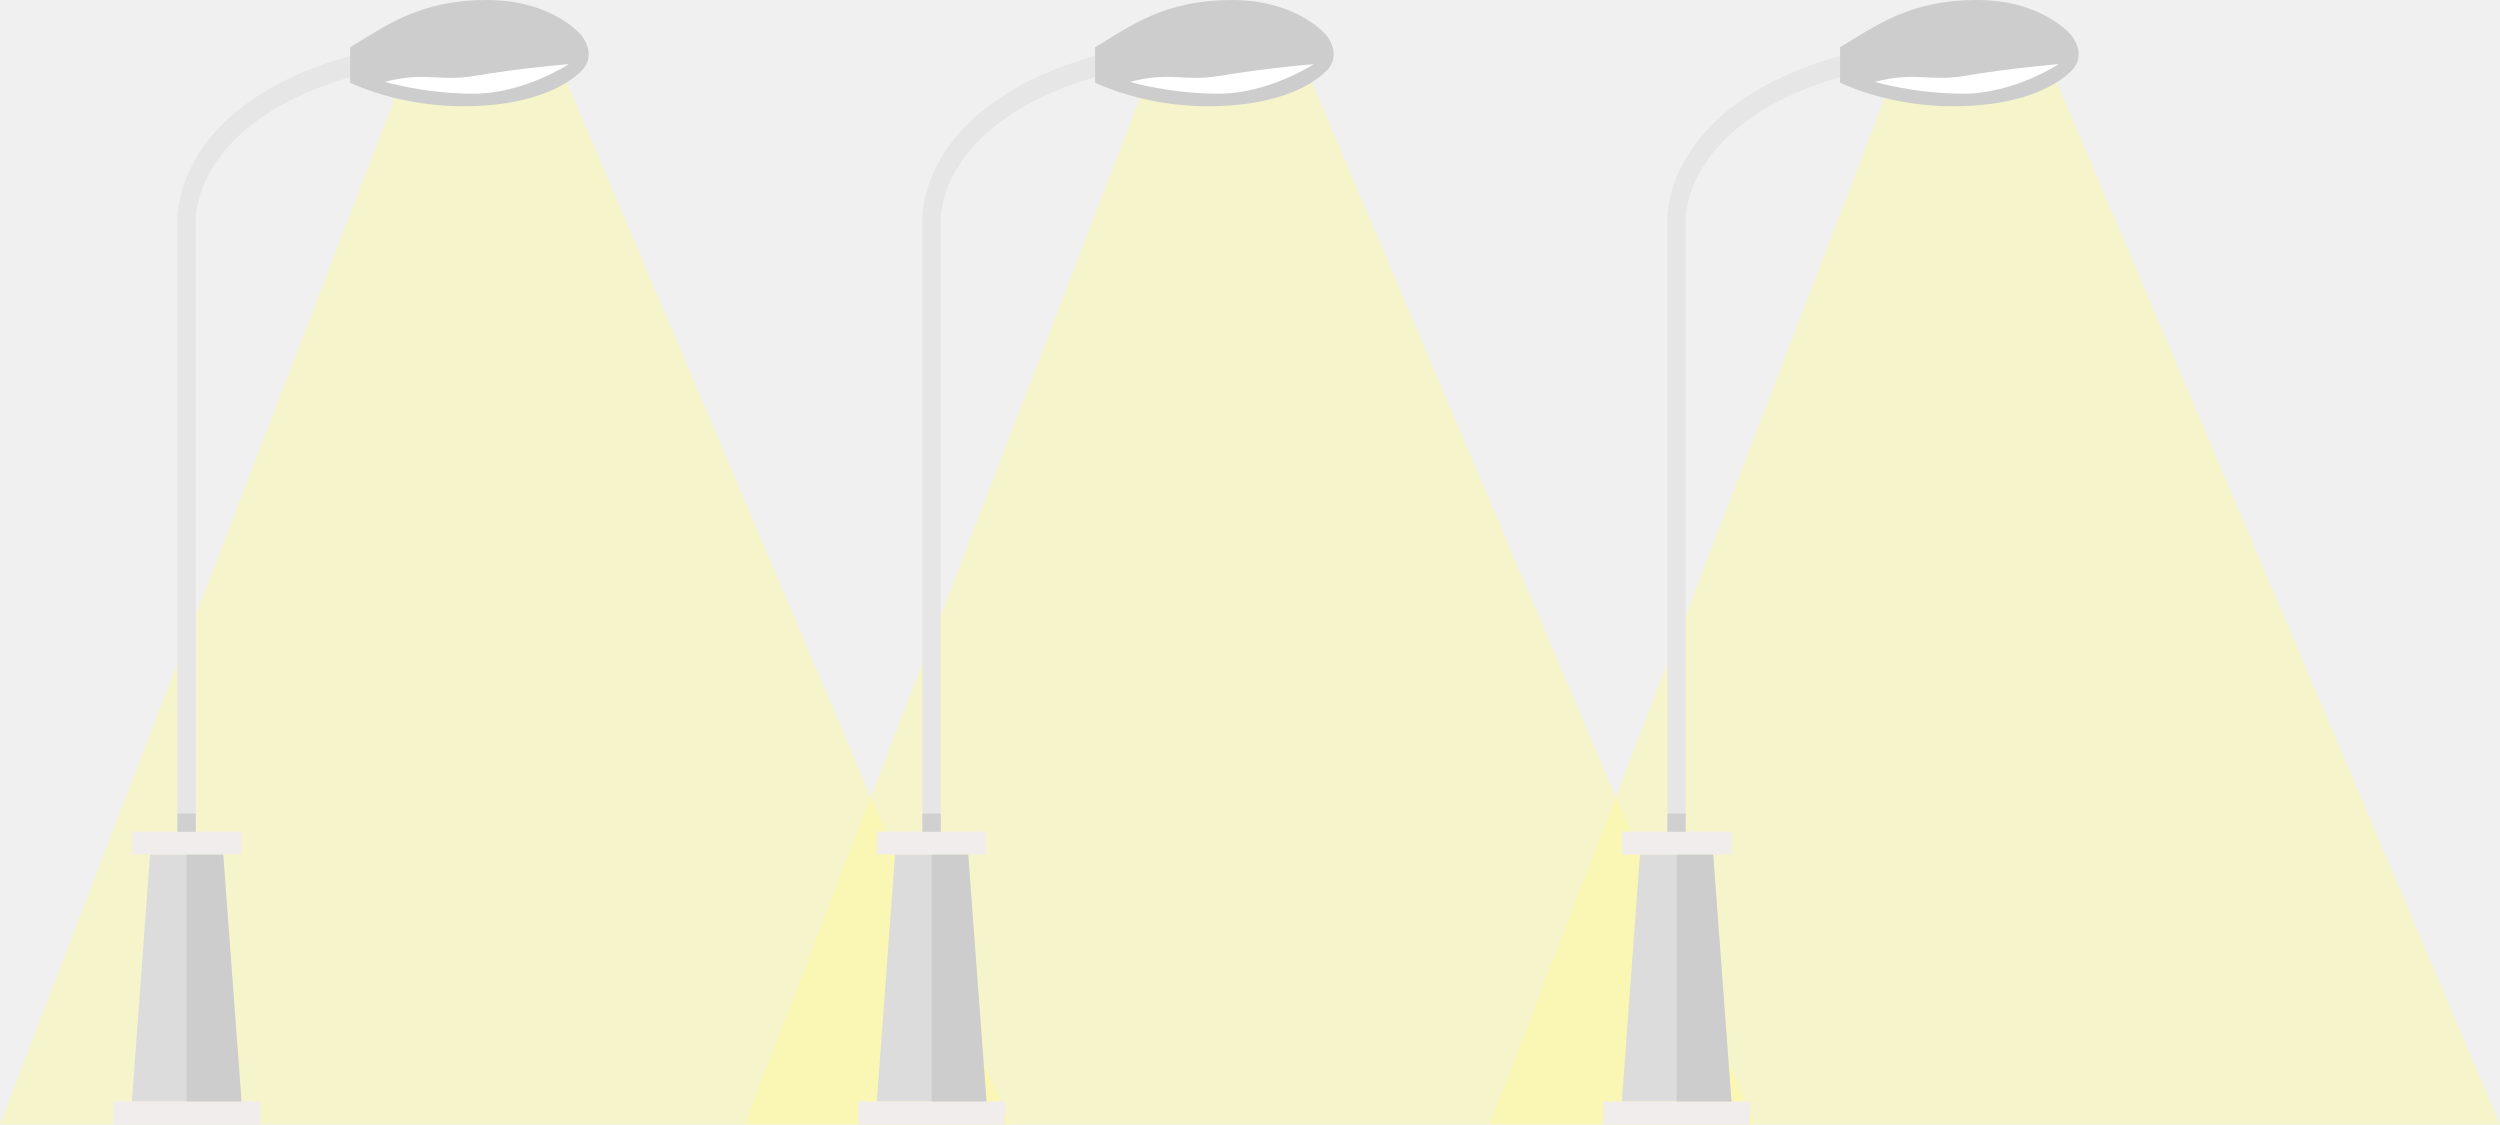
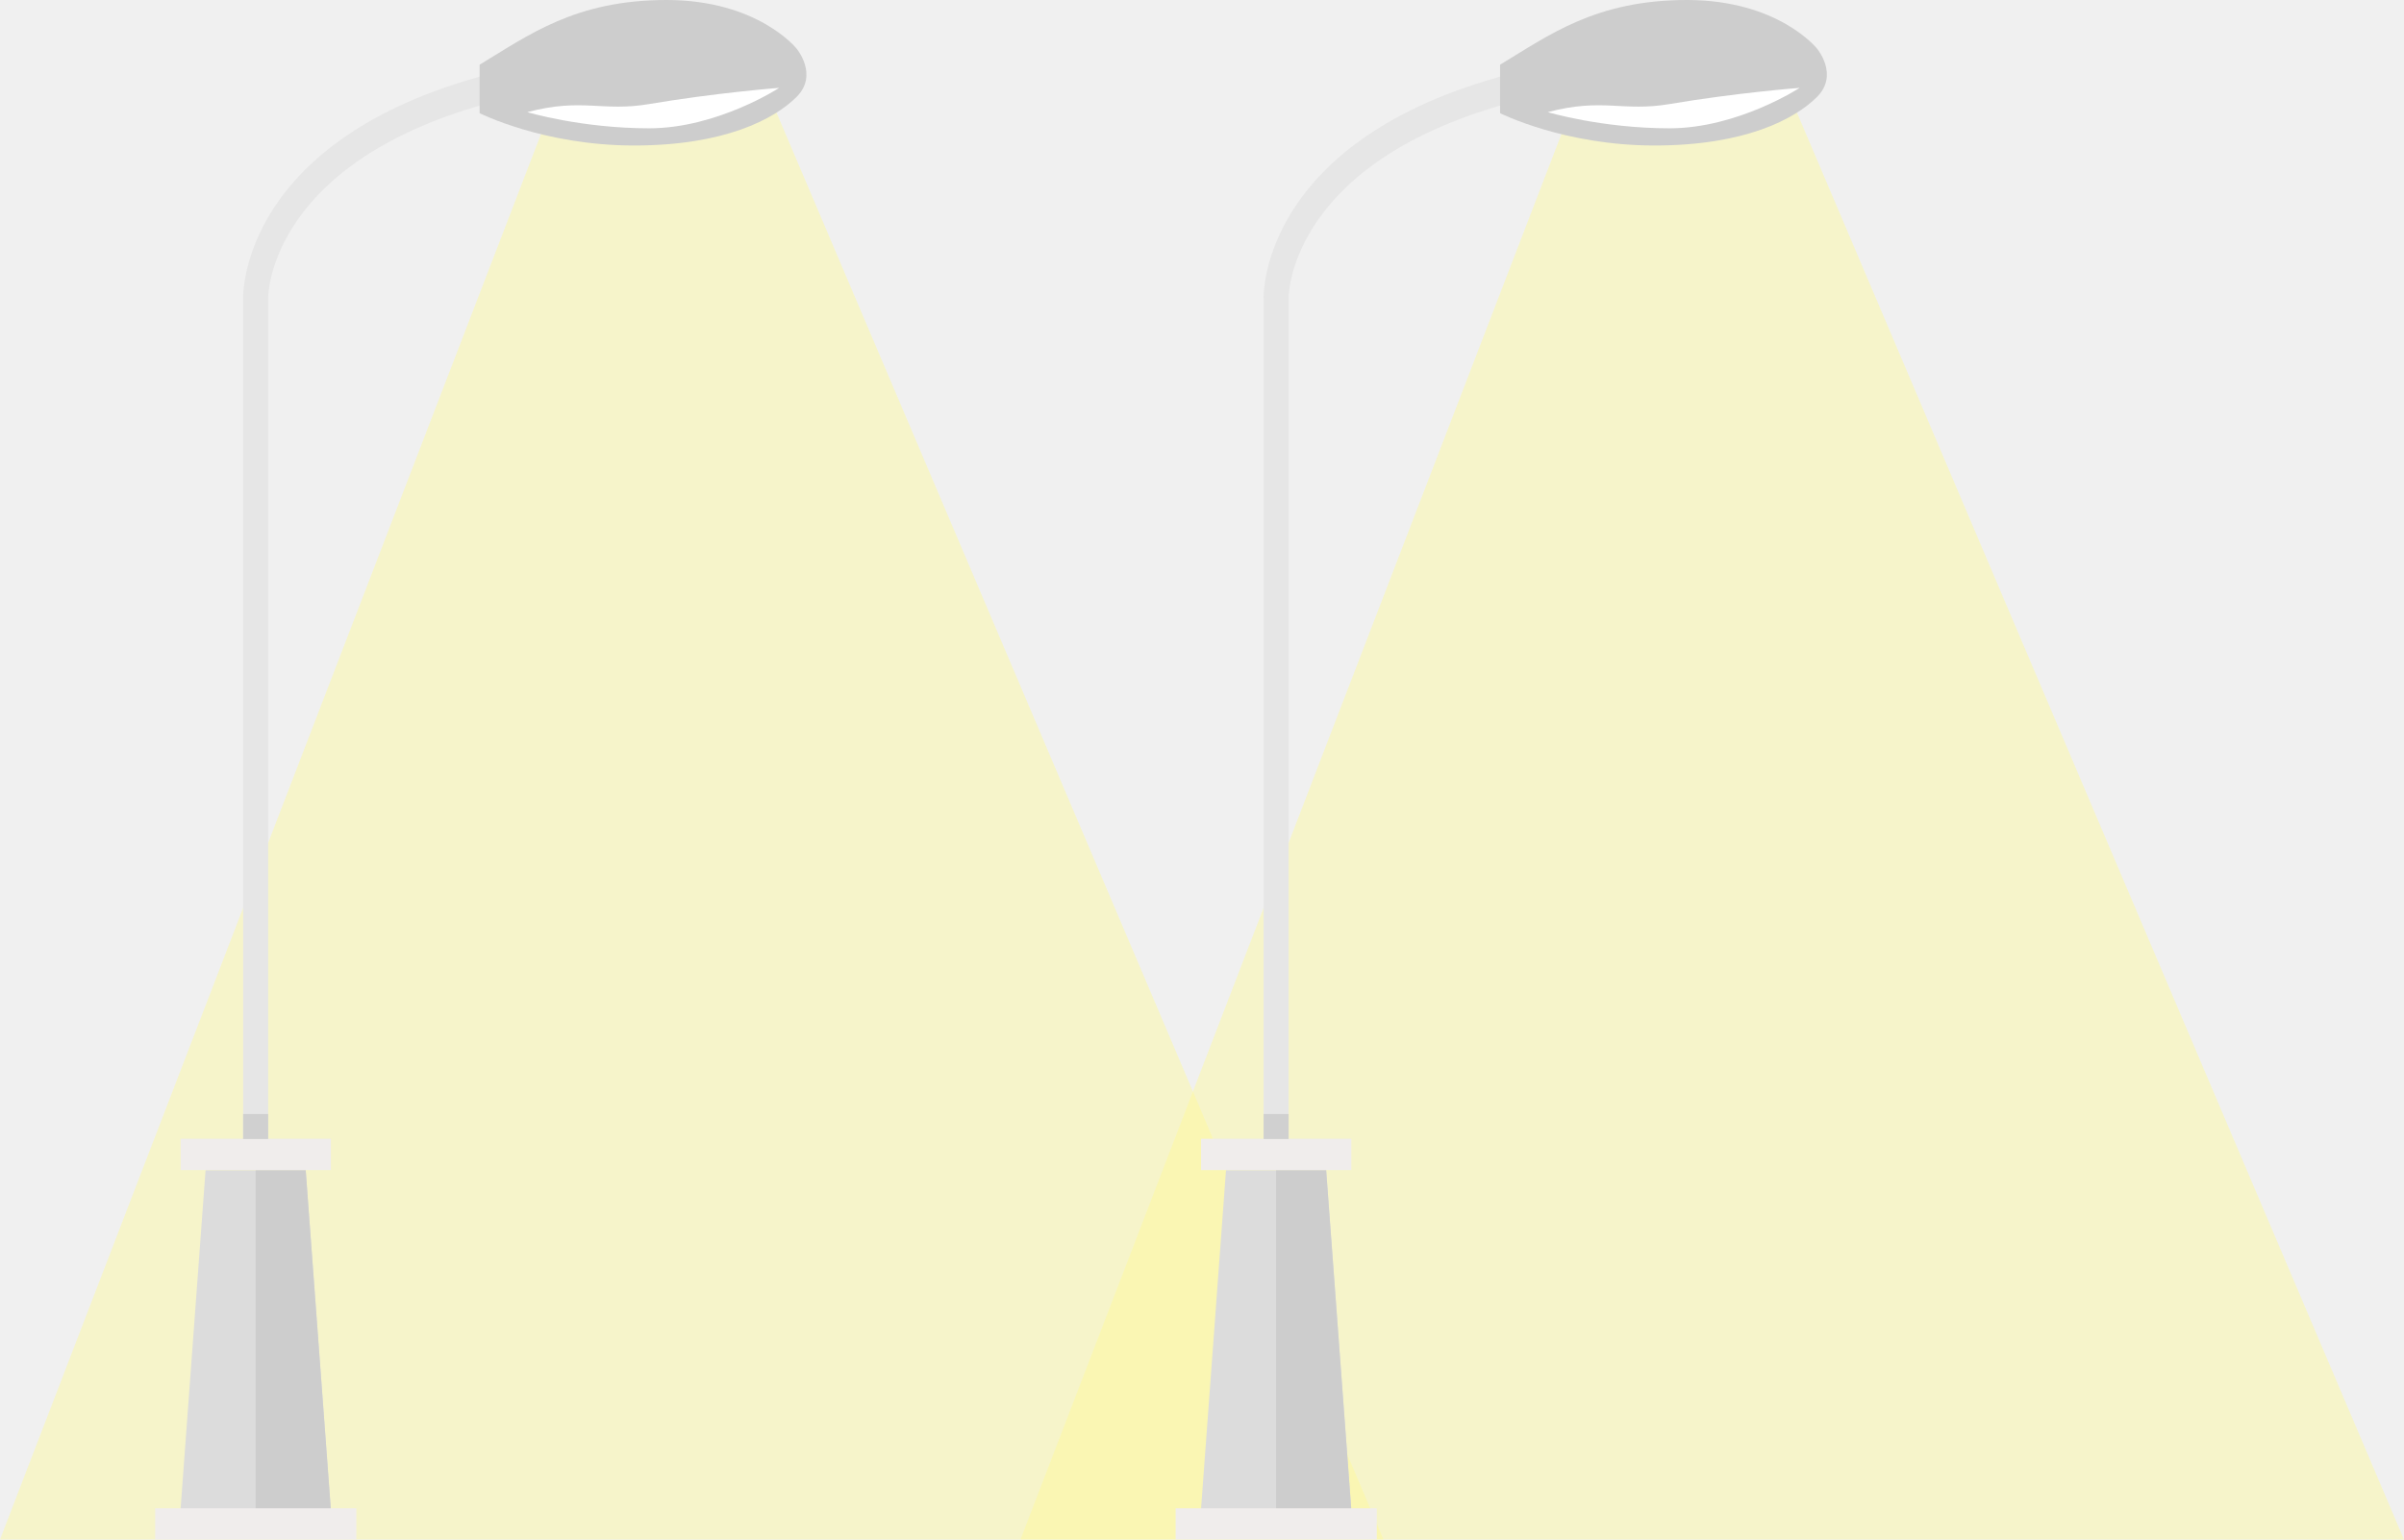
- <svg xmlns="http://www.w3.org/2000/svg" version="1.1" id="Layer_1" x="0px" y="0px" width="547px" height="246px" viewBox="0 0 547 246" enable-background="new 0 0 547 246" xml:space="preserve">
-   <path opacity="0.4" fill-rule="evenodd" clip-rule="evenodd" fill="#FFFB91" d="M87.667,18.167L0,246h221L122.583,14.583  L87.667,18.167z" />
+ <svg xmlns="http://www.w3.org/2000/svg" version="1.1" id="Layer_1" x="0px" y="0px" width="384px" height="246px" viewBox="0 0 384 246" enable-background="new 0 0 384 246" xml:space="preserve">
+   <path opacity="0.4" fill="#FFFB91" enable-background="new    " d="M87.667,18.167L0,246h221L122.583,14.583L87.667,18.167z" />
  <g>
    <path fill="#E6E6E6" d="M78.031,11.866c-39.21,10.34-39.197,34.755-39.197,35.759V182h4V47.606c0-0.894,0.538-21.997,36.152-31.388   L78.031,11.866z" />
-     <path fill-rule="evenodd" clip-rule="evenodd" fill="#CDCDCD" d="M76.614,10.333v7.75c0,0,10.22,5.167,24.658,5.167   c14.438,0,22.387-4.198,25.956-7.75c3.569-3.552,0-7.75,0-7.75S121.063,0,106.463,0S84.401,5.651,76.614,10.333z" />
-     <path fill-rule="evenodd" clip-rule="evenodd" fill="#FFFFFF" d="M84.229,17.917c0,0,8.598,2.583,19.467,2.583   c10.869,0,20.765-6.458,20.765-6.458s-10.027,0.766-20.765,2.583C96.146,17.903,93.024,15.587,84.229,17.917z" />
-     <path fill-rule="evenodd" clip-rule="evenodd" fill="#F0EDEC" d="M28.853,181.958h24v5h-24V181.958z" />
-     <rect x="38.833" y="178" fill-rule="evenodd" clip-rule="evenodd" fill="#D0D0D0" width="4" height="4" />
-     <polygon fill-rule="evenodd" clip-rule="evenodd" fill="#DCDCDC" points="52.833,241 28.853,241 32.833,187 48.833,187  " />
-     <path fill-rule="evenodd" clip-rule="evenodd" fill="#F0EDEC" d="M24.789,241h32.127v5H24.789V241z" />
-     <polygon fill-rule="evenodd" clip-rule="evenodd" fill="#CDCDCD" points="40.833,241 52.833,241 48.833,187 40.833,187  " />
+     <path fill="#CDCDCD" d="M76.614,10.333v7.75c0,0,10.22,5.167,24.658,5.167s22.387-4.198,25.956-7.75c3.569-3.552,0-7.75,0-7.75   S121.063,0,106.463,0S84.401,5.651,76.614,10.333z" />
+     <path fill="#FFFFFF" d="M84.229,17.917c0,0,8.598,2.583,19.467,2.583s20.765-6.458,20.765-6.458s-10.027,0.766-20.765,2.583   C96.146,17.903,93.024,15.587,84.229,17.917z" />
+     <path fill="#F0EDEC" d="M28.853,181.958h24v5h-24V181.958z" />
+     <rect x="38.833" y="178" fill="#D0D0D0" width="4" height="4" />
+     <polygon fill="#DCDCDC" points="52.833,241 28.853,241 32.833,187 48.833,187  " />
+     <path fill="#F0EDEC" d="M24.789,241h32.127v5H24.789V241z" />
+     <polygon fill="#CDCDCD" points="40.833,241 52.833,241 48.833,187 40.833,187  " />
  </g>
-   <path opacity="0.4" fill-rule="evenodd" clip-rule="evenodd" fill="#FFFB91" d="M250.667,18.167L163,246h221L285.583,14.583  L250.667,18.167z" />
+   <path opacity="0.4" fill="#FFFB91" enable-background="new    " d="M250.667,18.167L163,246h221L285.583,14.583L250.667,18.167z" />
  <g>
    <path fill="#E6E6E6" d="M241.031,11.866c-39.21,10.34-39.197,34.755-39.197,35.759V182h4V47.606   c0-0.894,0.538-21.997,36.152-31.388L241.031,11.866z" />
-     <path fill-rule="evenodd" clip-rule="evenodd" fill="#CDCDCD" d="M239.614,10.333v7.75c0,0,10.22,5.167,24.658,5.167   c14.438,0,22.387-4.198,25.956-7.75c3.569-3.552,0-7.75,0-7.75S284.063,0,269.463,0C254.863,0,247.401,5.651,239.614,10.333z" />
-     <path fill-rule="evenodd" clip-rule="evenodd" fill="#FFFFFF" d="M247.229,17.917c0,0,8.598,2.583,19.467,2.583   c10.869,0,20.764-6.458,20.764-6.458s-10.027,0.766-20.764,2.583C259.146,17.903,256.024,15.587,247.229,17.917z" />
-     <path fill-rule="evenodd" clip-rule="evenodd" fill="#F0EDEC" d="M191.853,181.958h24v5h-24V181.958z" />
-     <rect x="201.833" y="178" fill-rule="evenodd" clip-rule="evenodd" fill="#D0D0D0" width="4" height="4" />
-     <polygon fill-rule="evenodd" clip-rule="evenodd" fill="#DCDCDC" points="215.833,241 191.853,241 195.833,187 211.833,187  " />
-     <path fill-rule="evenodd" clip-rule="evenodd" fill="#F0EDEC" d="M187.789,241h32.127v5h-32.127V241z" />
-     <polygon fill-rule="evenodd" clip-rule="evenodd" fill="#CDCDCD" points="203.833,241 215.833,241 211.833,187 203.833,187  " />
-   </g>
-   <path opacity="0.4" fill-rule="evenodd" clip-rule="evenodd" fill="#FFFB91" d="M413.667,18.167L326,246h221L448.583,14.583  L413.667,18.167z" />
-   <g>
-     <path fill="#E6E6E6" d="M404.031,11.866c-39.21,10.34-39.197,34.755-39.197,35.759V182h4V47.606   c0-0.894,0.538-21.997,36.152-31.388L404.031,11.866z" />
-     <path fill-rule="evenodd" clip-rule="evenodd" fill="#CDCDCD" d="M402.614,10.333v7.75c0,0,10.22,5.167,24.658,5.167   c14.438,0,22.387-4.198,25.956-7.75c3.569-3.552,0-7.75,0-7.75S447.063,0,432.463,0S410.401,5.651,402.614,10.333z" />
-     <path fill-rule="evenodd" clip-rule="evenodd" fill="#FFFFFF" d="M410.229,17.917c0,0,8.598,2.583,19.467,2.583   c10.869,0,20.764-6.458,20.764-6.458s-10.027,0.766-20.764,2.583C422.146,17.903,419.024,15.587,410.229,17.917z" />
-     <path fill-rule="evenodd" clip-rule="evenodd" fill="#F0EDEC" d="M354.853,181.958h24v5h-24V181.958z" />
-     <rect x="364.833" y="178" fill-rule="evenodd" clip-rule="evenodd" fill="#D0D0D0" width="4" height="4" />
-     <polygon fill-rule="evenodd" clip-rule="evenodd" fill="#DCDCDC" points="378.833,241 354.853,241 358.833,187 374.833,187  " />
-     <path fill-rule="evenodd" clip-rule="evenodd" fill="#F0EDEC" d="M350.789,241h32.127v5h-32.127V241z" />
-     <polygon fill-rule="evenodd" clip-rule="evenodd" fill="#CDCDCD" points="366.833,241 378.833,241 374.833,187 366.833,187  " />
+     <path fill="#CDCDCD" d="M239.614,10.333v7.75c0,0,10.22,5.167,24.658,5.167s22.387-4.198,25.956-7.75s0-7.75,0-7.75   S284.063,0,269.463,0C254.863,0,247.401,5.651,239.614,10.333z" />
+     <path fill="#FFFFFF" d="M247.229,17.917c0,0,8.598,2.583,19.467,2.583c10.869,0,20.764-6.458,20.764-6.458   s-10.027,0.766-20.764,2.583C259.146,17.903,256.024,15.587,247.229,17.917z" />
+     <path fill="#F0EDEC" d="M191.853,181.958h24v5h-24V181.958z" />
+     <rect x="201.833" y="178" fill="#D0D0D0" width="4" height="4" />
+     <polygon fill="#DCDCDC" points="215.833,241 191.853,241 195.833,187 211.833,187  " />
+     <path fill="#F0EDEC" d="M187.789,241h32.127v5h-32.127V241z" />
+     <polygon fill="#CDCDCD" points="203.833,241 215.833,241 211.833,187 203.833,187  " />
  </g>
</svg>
